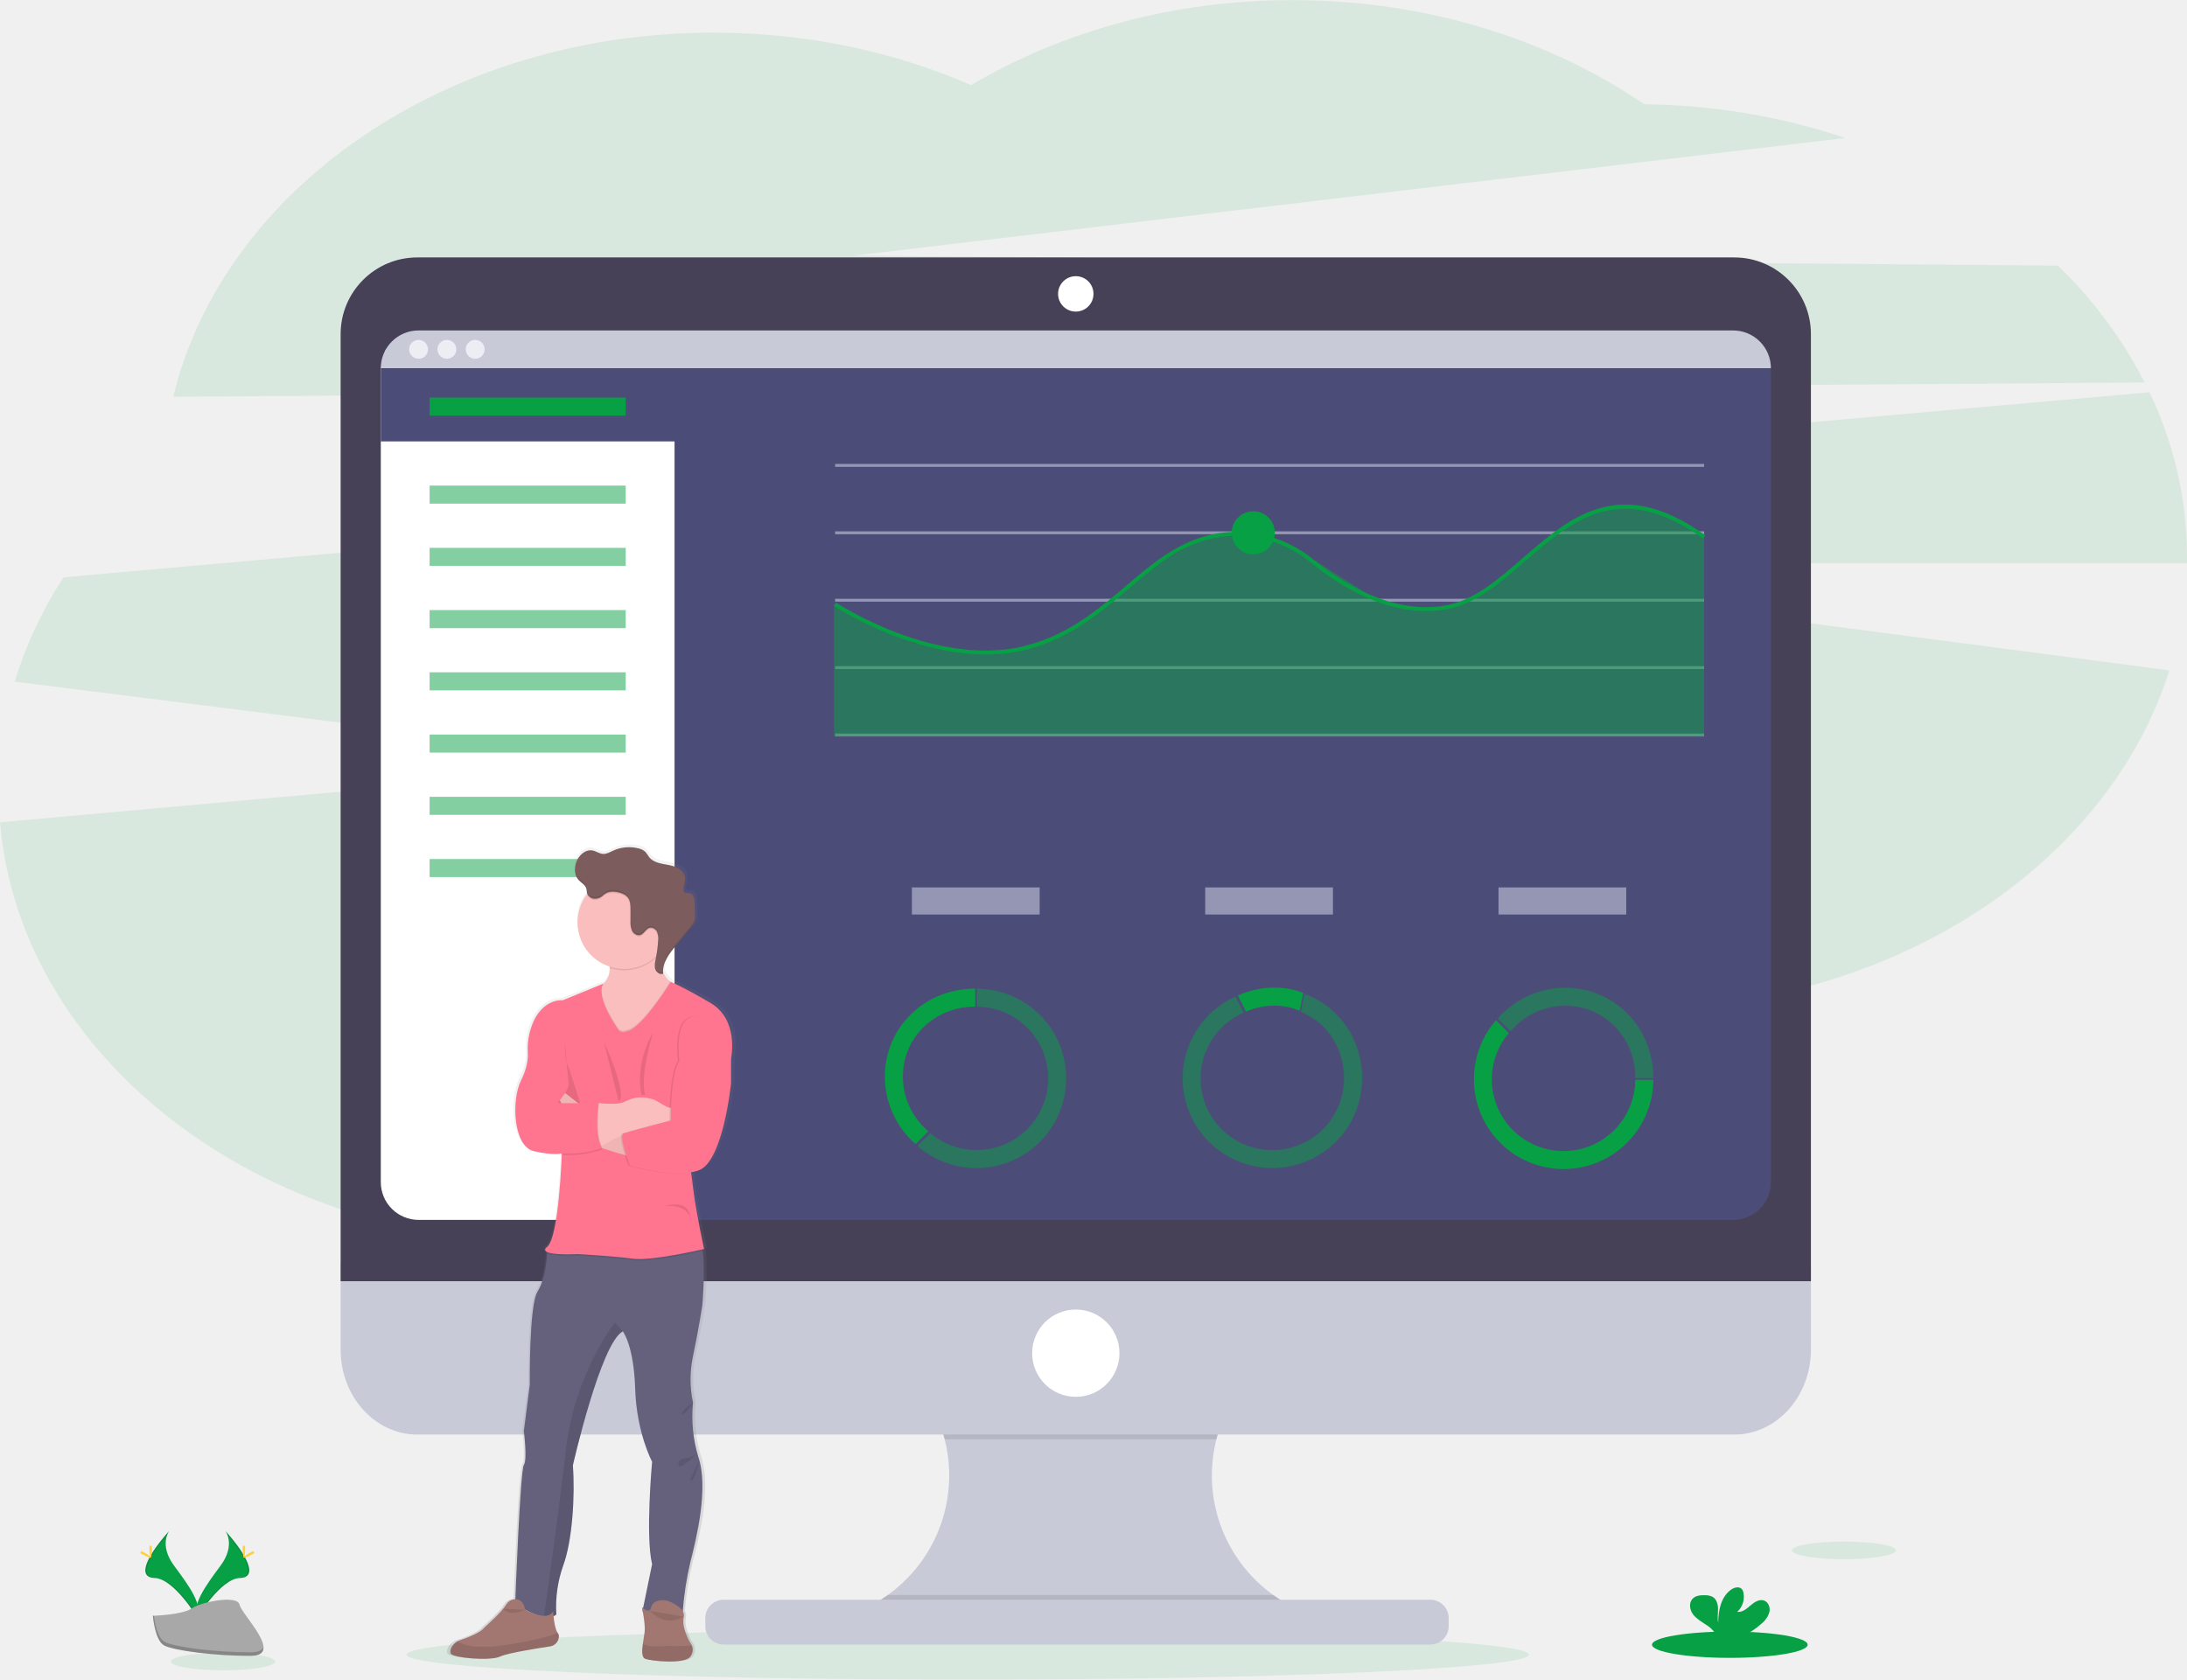
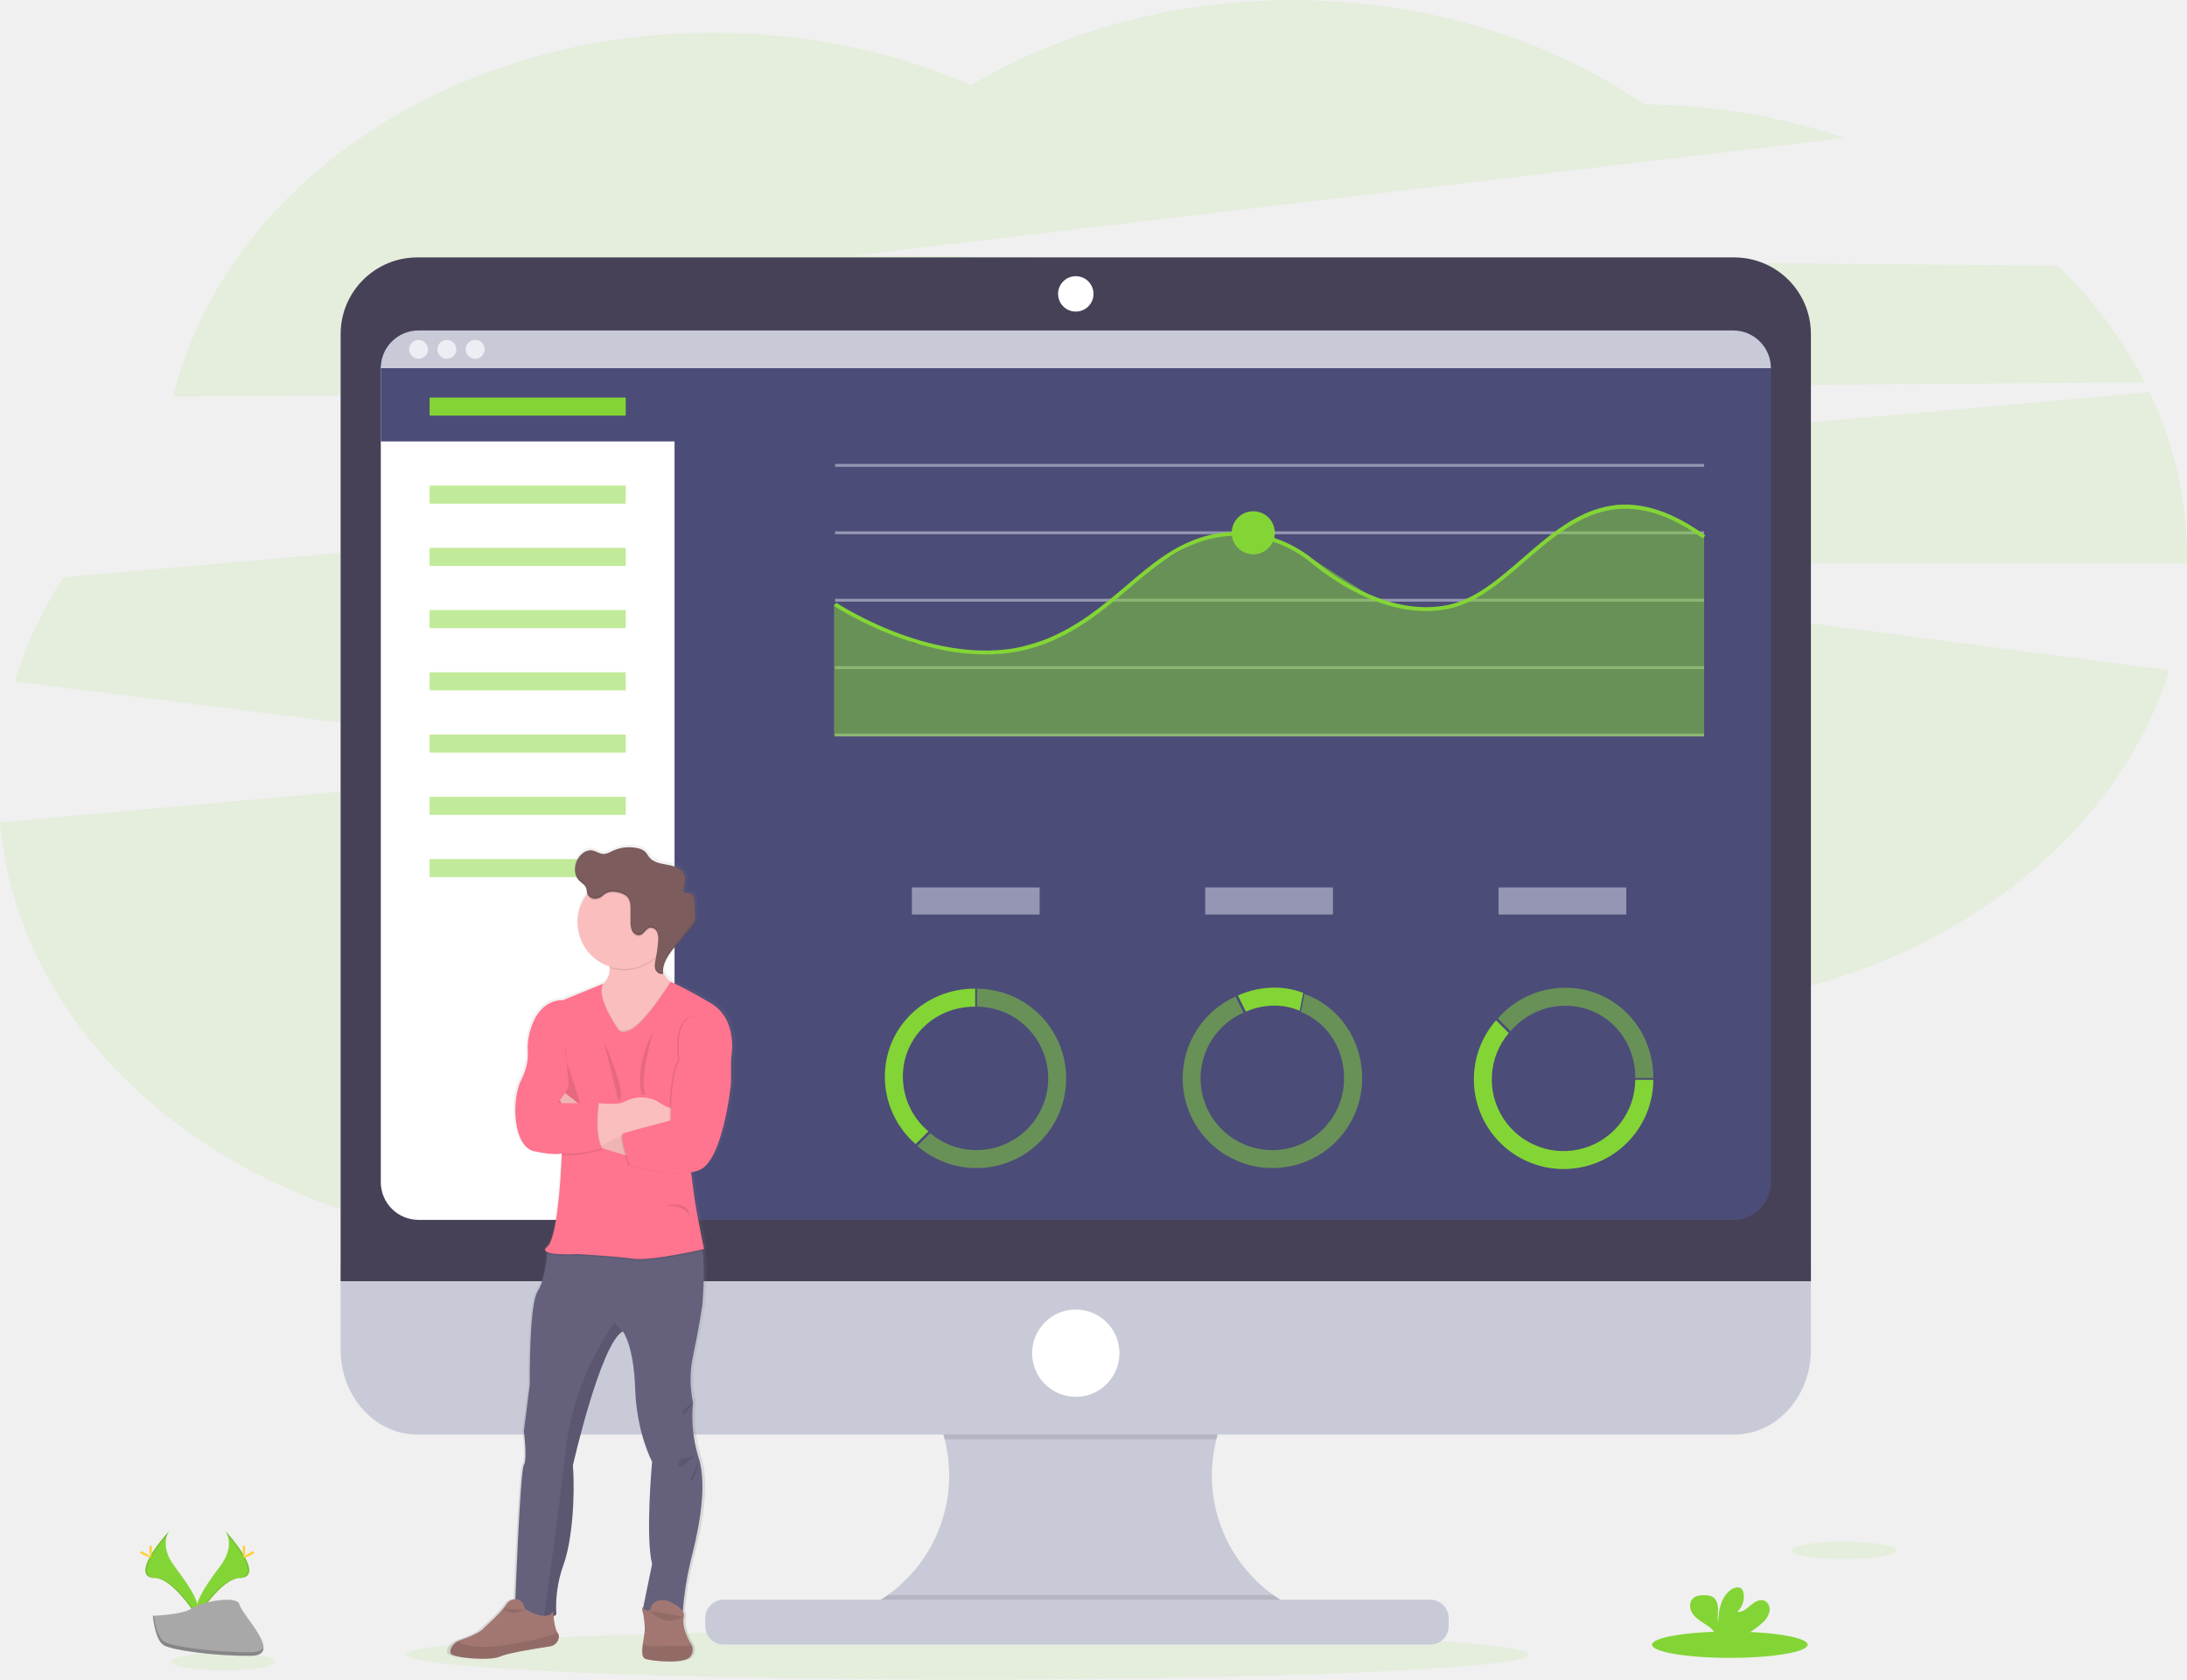
<svg xmlns="http://www.w3.org/2000/svg" id="cb7db7bb-371f-430c-ab8e-9f8547f8cfe6" data-name="Layer 1" width="1130" height="868.1" viewBox="0 0 1130 868.1">
  <defs>
    <linearGradient id="be60935f-ac8f-4117-88a8-c3e19524f342" x1="340.5" y1="874.69" x2="340.5" y2="452.37" gradientUnits="userSpaceOnUse">
      <stop offset="0" stop-color="gray" stop-opacity="0.25" />
      <stop offset="0.54" stop-color="gray" stop-opacity="0.12" />
      <stop offset="1" stop-color="gray" stop-opacity="0.1" />
    </linearGradient>
  </defs>
-   <path d="M1143.14,213.61a231.21,231.21,0,0,0-44.83-60.38l-621.86-5.18,512-60.79A337.39,337.39,0,0,0,884.57,69.84C835.28,36.19,771.93,16,702.83,16c-62,0-119.33,16.29-166.07,43.93-39.72-17.3-85-27.11-133.11-27.11-138.17,0-253.3,80.9-279.13,188.19Z" transform="translate(-35 -15.95)" fill="#08a045" opacity="0.1" />
-   <path d="M1165,303.59a197,197,0,0,0-19.38-84.92L67.86,314.31a209.54,209.54,0,0,0-25.25,53.91l333.75,42.06L35,440.94C45.27,562.4,168.43,658.3,318.88,658.3c75.73,0,144.54-24.3,195.53-63.93,51.15,40.38,120.62,65.21,197.17,65.21,113.57,0,211.6-54.67,257.25-133.71,91.58-24.58,162.72-86.28,187.07-163.47L733.83,307.06H1165C1165,305.9,1165,304.75,1165,303.59Z" transform="translate(-35 -15.95)" fill="#08a045" opacity="0.1" />
-   <ellipse cx="499.98" cy="855.15" rx="289.98" ry="12.94" fill="#08a045" opacity="0.1" />
+   <path d="M1143.14,213.61a231.21,231.21,0,0,0-44.83-60.38l-621.86-5.18,512-60.79A337.39,337.39,0,0,0,884.57,69.84C835.28,36.19,771.93,16,702.83,16c-62,0-119.33,16.29-166.07,43.93-39.72-17.3-85-27.11-133.11-27.11-138.17,0-253.3,80.9-279.13,188.19Z" transform="translate(-35 -15.95)" fill="#83d536" opacity="0.1" />
+   <path d="M1165,303.59a197,197,0,0,0-19.38-84.92L67.86,314.31a209.54,209.54,0,0,0-25.25,53.91l333.75,42.06L35,440.94C45.27,562.4,168.43,658.3,318.88,658.3c75.73,0,144.54-24.3,195.53-63.93,51.15,40.38,120.62,65.21,197.17,65.21,113.57,0,211.6-54.67,257.25-133.71,91.58-24.58,162.72-86.28,187.07-163.47L733.83,307.06H1165C1165,305.9,1165,304.75,1165,303.59Z" transform="translate(-35 -15.95)" fill="#83d536" opacity="0.1" />
+   <ellipse cx="499.98" cy="855.15" rx="289.98" ry="12.94" fill="#83d536" opacity="0.1" />
  <path d="M707.09,848.34v7.82H475.84v-6.35a76,76,0,0,0,5.23-140.37H705.52a76,76,0,0,0,1.57,138.9Z" transform="translate(-35 -15.95)" fill="#c8cad7" />
  <path d="M705.52,709.44a76.11,76.11,0,0,0-42,50.39H523.08a76.13,76.13,0,0,0-42-50.39Z" transform="translate(-35 -15.95)" opacity="0.1" />
  <path d="M211,669.6v43.9c0,24.24,17.74,43.89,39.63,43.89H931.05c21.89,0,39.63-19.65,39.63-43.89V669.6Z" transform="translate(-35 -15.95)" fill="#c8cad7" />
  <path d="M707.09,848.34v7.82H475.84v-6.35a76,76,0,0,0,17.83-9.5H692.91A76.39,76.39,0,0,0,707.09,848.34Z" transform="translate(-35 -15.95)" opacity="0.1" />
  <rect x="364.42" y="826.8" width="384.09" height="23.17" rx="9.5" ry="9.5" fill="#c8cad7" />
  <path d="M970.68,188.57A39.62,39.62,0,0,0,931.05,149H250.66A39.62,39.62,0,0,0,211,188.57V678.14H970.68Z" transform="translate(-35 -15.95)" fill="#474157" />
  <path d="M950,206.25V626.92a19.5,19.5,0,0,1-19.51,19.51H251.27a19.5,19.5,0,0,1-19.51-19.51V206.25a19.51,19.51,0,0,1,19.51-19.51H930.44A19.51,19.51,0,0,1,950,206.25Z" transform="translate(-35 -15.95)" fill="#4c4c78" />
  <circle cx="555.85" cy="151.89" r="9.15" fill="#fff" />
  <circle cx="555.85" cy="699.38" r="22.56" fill="#fff" />
  <path d="M383.53,196.5V646.43H251.27a19.5,19.5,0,0,1-19.51-19.51V206.25l.71-2.65,1.9-7.1Z" transform="translate(-35 -15.95)" fill="#fff" />
  <polygon points="365.5 187.65 365.5 228.15 196.76 228.15 196.76 190.3 197.47 187.65 365.5 187.65" fill="#4c4c78" />
  <path d="M950,206.25H231.76a19.5,19.5,0,0,1,19.51-19.5H930.44A19.5,19.5,0,0,1,950,206.25Z" transform="translate(-35 -15.95)" fill="#c8cad7" />
  <circle cx="216.27" cy="180.55" r="4.88" fill="#ededf4" />
  <circle cx="230.9" cy="180.55" r="4.88" fill="#ededf4" />
  <circle cx="245.53" cy="180.55" r="4.88" fill="#ededf4" />
-   <rect x="221.98" y="205.48" width="101.33" height="9.33" fill="#08a045" />
-   <rect x="221.98" y="250.98" width="101.33" height="9.33" fill="#08a045" opacity="0.5" />
-   <rect x="221.98" y="283.15" width="101.33" height="9.33" fill="#08a045" opacity="0.5" />
-   <rect x="221.98" y="315.32" width="101.33" height="9.33" fill="#08a045" opacity="0.5" />
-   <rect x="221.98" y="347.48" width="101.33" height="9.33" fill="#08a045" opacity="0.5" />
-   <rect x="221.98" y="379.65" width="101.33" height="9.33" fill="#08a045" opacity="0.5" />
-   <rect x="221.98" y="411.82" width="101.33" height="9.33" fill="#08a045" opacity="0.5" />
-   <rect x="221.98" y="443.98" width="101.33" height="9.33" fill="#08a045" opacity="0.5" />
+   <rect x="221.98" y="205.48" width="101.33" height="9.33" fill="#83d536" />
+   <rect x="221.98" y="250.98" width="101.33" height="9.33" fill="#83d536" opacity="0.5" />
+   <rect x="221.98" y="283.15" width="101.33" height="9.33" fill="#83d536" opacity="0.5" />
+   <rect x="221.98" y="315.32" width="101.33" height="9.33" fill="#83d536" opacity="0.5" />
+   <rect x="221.98" y="347.48" width="101.33" height="9.33" fill="#83d536" opacity="0.5" />
+   <rect x="221.98" y="379.65" width="101.33" height="9.33" fill="#83d536" opacity="0.5" />
+   <rect x="221.98" y="411.82" width="101.33" height="9.33" fill="#83d536" opacity="0.5" />
+   <rect x="221.98" y="443.98" width="101.33" height="9.33" fill="#83d536" opacity="0.5" />
  <rect x="431.49" y="239.79" width="449.01" height="1.5" fill="#dce0ed" opacity="0.5" />
  <rect x="431.49" y="274.62" width="449.01" height="1.5" fill="#dce0ed" opacity="0.5" />
  <rect x="431.49" y="309.46" width="449.01" height="1.5" fill="#dce0ed" opacity="0.5" />
  <rect x="431.49" y="344.29" width="449.01" height="1.5" fill="#dce0ed" opacity="0.5" />
  <rect x="431.49" y="379.12" width="449.01" height="1.5" fill="#dce0ed" opacity="0.5" />
-   <polygon points="880.51 380.61 430.94 380.61 430.94 312.11 472.17 332.43 514.84 338.21 552.28 326.92 597.45 291.89 620.17 278.77 636.78 275.57 652.67 276.42 678.81 289.33 714.33 311.96 742.21 315.55 764.32 307.93 811.17 269.55 835.09 261.02 860.12 264.89 880.51 276.66 880.51 380.61" fill="#08a045" opacity="0.5" />
-   <path d="M544.3,354.18c-40.48,0-77.9-24.76-78.36-25.08l1.11-1.66c.58.39,58.16,38.49,107.09,19.4C592,339.89,604.68,329.06,617,318.6c12.83-10.93,24.95-21.26,41.46-25.74,19-5.13,39.65-.48,55.38,12.44,13.44,11.05,40.22,28.8,68.51,23.49,14.42-2.7,26.58-13.24,39.45-24.39C846.44,283,872,260.91,916.09,292.63l-1.17,1.62c-42.85-30.79-67.76-9.21-91.84,11.66-13.08,11.34-25.44,22-40.39,24.85-29.1,5.45-56.44-12.64-70.15-23.91-15.23-12.52-35.26-17-53.58-12.05-16.09,4.36-28,14.54-40.69,25.32-12.41,10.57-25.25,21.51-43.4,28.59A83.88,83.88,0,0,1,544.3,354.18Z" transform="translate(-35 -15.95)" fill="#08a045" />
-   <circle cx="647.55" cy="275.37" r="11.13" fill="#08a045" />
+   <polygon points="880.51 380.61 430.94 380.61 430.94 312.11 472.17 332.43 514.84 338.21 552.28 326.92 597.45 291.89 620.17 278.77 636.78 275.57 652.67 276.42 678.81 289.33 714.33 311.96 742.21 315.55 764.32 307.93 811.17 269.55 835.09 261.02 860.12 264.89 880.51 276.66 880.51 380.61" fill="#83d536" opacity="0.5" />
+   <path d="M544.3,354.18c-40.48,0-77.9-24.76-78.36-25.08l1.11-1.66c.58.39,58.16,38.49,107.09,19.4C592,339.89,604.68,329.06,617,318.6c12.83-10.93,24.95-21.26,41.46-25.74,19-5.13,39.65-.48,55.38,12.44,13.44,11.05,40.22,28.8,68.51,23.49,14.42-2.7,26.58-13.24,39.45-24.39C846.44,283,872,260.91,916.09,292.63l-1.17,1.62c-42.85-30.79-67.76-9.21-91.84,11.66-13.08,11.34-25.44,22-40.39,24.85-29.1,5.45-56.44-12.64-70.15-23.91-15.23-12.52-35.26-17-53.58-12.05-16.09,4.36-28,14.54-40.69,25.32-12.41,10.57-25.25,21.51-43.4,28.59A83.88,83.88,0,0,1,544.3,354.18Z" transform="translate(-35 -15.95)" fill="#83d536" />
+   <circle cx="647.55" cy="275.37" r="11.13" fill="#83d536" />
  <path d="M403.62,533.19c-15.21-8.76-21-10.93-21-10.94l-.31-.22a12.66,12.66,0,0,1-3.84-4.85c0-.35,0-.7,0-1v.1c.25-4.64,3.54-8.85,6.67-12.53q4-4.71,8-9.41A9.19,9.19,0,0,0,395.2,491a7.49,7.49,0,0,0,.22-2c0-.28,0-.55,0-.82,0-2.34-.11-4.68-.19-7-.08-2.05-.6-4.62-2.65-5-1.06-.22-2.46.16-3-.75a1.68,1.68,0,0,1-.14-1.21s0,.06,0,.09a.52.52,0,0,1,0-.11,27.65,27.65,0,0,0,.76-4.81,6.9,6.9,0,0,0-.33-2.43c-1.19-3.39-5.26-4.78-8.86-5.42s-7.64-1.19-9.9-4a32.74,32.74,0,0,0-2-2.71,7.88,7.88,0,0,0-3.69-1.82,20.72,20.72,0,0,0-13.38,1.17c-1.74.78-3.49,1.82-5.4,1.71s-3.68-1.5-5.64-1.83c-3.16-.54-6.19,1.79-7.75,4.54a11,11,0,0,0-1.43,5.35c0,.1,0,.21,0,.31h0a7.86,7.86,0,0,0,2.06,5.46c1.36,1.42,3.39,2.39,4,4.25.23.76.18,1.58.38,2.34,0,.1.06.19.09.29l-.11.13a23.77,23.77,0,0,0-5,14.62,24.26,24.26,0,0,0,17,23c0,.23,0,.47,0,.72a10.34,10.34,0,0,1-3.3,8.05l-21.58,8.66s-13-1.54-17.68,17.45a32.16,32.16,0,0,0-.8,9.63c.17,2.87-.23,7.91-3.56,14.43-5.33,10.44-4.12,34.39,6.78,36.76,10.29,2.24,14.32,1.31,14.74,1.2l0,.42c-.17,4.5-1.8,43.26-7.73,48-1.65,1.29-1.34,2.17,0,2.76,0,0,0,.25,0,.7-.18,2.84-1.1,13.63-5.07,19.78C307.48,690,308,731,308,731l-3.14,24.19s1.93,14.94,0,17.55c-1.73,2.33-4,57.61-4.52,69.59h-.2a5.83,5.83,0,0,0-4.66,2.84C292.9,849.31,284,856.94,284,856.94c-1.93,2.75-9.09,5.38-12.87,6.62a8.25,8.25,0,0,0-1.46.63,7.68,7.68,0,0,0-3.25,3.42,3.66,3.66,0,0,0-.34,2.85c1,2.37,21.07,4,26.15,1.66,4-1.86,19.84-4.32,26.42-5.28a5.42,5.42,0,0,0,4.7-4.7,3.1,3.1,0,0,0-.6-2.35h0c-1.26-1.56-1.91-5.82-2.2-8.6a5.85,5.85,0,0,0,1.48-.88,63.09,63.09,0,0,1,3.63-25.38c4.84-12.8,6.3-36.52,5.09-51.94,0,0,14.77-63.57,26.4-69.5h0c.18.22,5.82,7.46,6.54,29.88.72,22.77,8.95,37.71,8.95,37.71s-3.63,38.66,0,53.13L367.87,847a7.39,7.39,0,0,1-.57-.52s.14.64.34,1.65l-.1.48.2.05c.54,2.85,1.34,7.82,1,10.74-.19,1.67-.65,3.94-1,6.18-.5,3.51-.64,6.92,1.21,7.66,3,1.22,20.83,2.89,23.86-1a5.61,5.61,0,0,0,.88-5.86,6,6,0,0,0-.88-1.49s-4.73-7.73-3.39-13.18a4,4,0,0,0-.57-3.12A161.08,161.08,0,0,1,393,823c3-11.41,9.42-36.43,4.72-52.89h0c-.18-.64-.38-1.28-.6-1.9a71,71,0,0,1-2.67-27.75,56.41,56.41,0,0,1,0-24.19C397.33,703,399.36,690,399.36,690s1.6-17.55.2-28.31l-.09-.69.76-.17s-4.11-18.26-5.57-29.88c-.34-2.75-.79-6.22-1.28-9.93a26.22,26.22,0,0,0,3.95-1c13.08-4.51,17.19-45.31,17.19-45.31V561.77S418.88,542,403.62,533.19Zm-97.43,315-.64-.34h0Z" transform="translate(-35 -15.95)" fill="url(#be60935f-ac8f-4117-88a8-c3e19524f342)" />
  <path d="M395.73,768.6c5.67,16.31-1,42.78-4,54.6a165.7,165.7,0,0,0-4,26,55,55,0,0,1-20.8-.48l5-24.34c-3.54-14.42,0-52.95,0-52.95s-8-14.9-8.74-37.59c-.7-22.33-6.2-29.55-6.38-29.78h0C345.38,710,331,773.33,331,773.33c1.18,15.36-.24,39-5,51.77a64.05,64.05,0,0,0-3.55,25.29c-1.65,1.39-3.95,1.63-6.43,1.23-6.75-1.09-14.84-6.91-14.84-6.91s2.6-69,4.49-71.62,0-17.49,0-17.49l3.07-24.11s-.47-40.89,4-48c3.88-6.13,4.77-16.89,4.95-19.71,0-.45,0-.7,0-.7l6.84-8.19s66.19-5,71.15,0c1.22,1.22,2,4,2.42,7.48,1.36,10.72-.2,28.21-.2,28.21s-2,13-4.82,26.23a57.4,57.4,0,0,0,0,24.11A72,72,0,0,0,395.73,768.6Z" transform="translate(-35 -15.95)" fill="#65617d" />
  <path d="M391.59,872.25c-2.95,3.9-20.32,2.25-23.28,1-1.81-.75-1.67-4.14-1.18-7.64.31-2.23.76-4.5.94-6.15.48-4.26-1.41-12.89-1.41-12.89s3.9,4.14,4.84,0a4.5,4.5,0,0,1,3.37-3.2,8.84,8.84,0,0,1,6.14.38c3.07,1.33,8.19,4.17,7.27,8-1.3,5.43,3.31,13.13,3.31,13.13a5.93,5.93,0,0,1,.86,1.49A5.67,5.67,0,0,1,391.59,872.25Z" transform="translate(-35 -15.95)" fill="#a27772" />
  <path d="M391.59,872.25c-2.95,3.9-20.32,2.25-23.28,1-1.81-.75-1.67-4.14-1.18-7.64,1.86.87,5,1.6,10.32,1.11a28.9,28.9,0,0,1,3.72-.12,85.06,85.06,0,0,0,11.28-.22A5.67,5.67,0,0,1,391.59,872.25Z" transform="translate(-35 -15.95)" opacity="0.1" />
  <path d="M331,773.33c1.18,15.36-.24,39-5,51.77a64.05,64.05,0,0,0-3.55,25.29c-1.65,1.39-3.95,1.63-6.43,1.23,1.43-10,7.5-52.93,11.4-86.86,4.43-38.65,25.17-65.24,25.17-65.24l4.14,4.55C345.38,710,331,773.33,331,773.33Z" transform="translate(-35 -15.95)" opacity="0.1" />
  <path d="M384.5,524.9l-2.89,14.18-14.13,23.76-17.43-7.45s-23.7-24.82-8.81-28.36a13.13,13.13,0,0,0,4.95-2.2c2.92-2.21,3.84-5.41,3.86-8.55a26.29,26.29,0,0,0-2.42-10.17l30.49-9.57a48.52,48.52,0,0,0-2.19,12.35c-.23,8.3,2.85,12.4,5.38,14.35A9.06,9.06,0,0,0,384.5,524.9Z" transform="translate(-35 -15.95)" fill="#fbbebe" />
  <path d="M378.12,496.54a48.52,48.52,0,0,0-2.19,12.35,24.1,24.1,0,0,1-25.88,7.39,26.29,26.29,0,0,0-2.42-10.17Z" transform="translate(-35 -15.95)" opacity="0.1" />
  <path d="M381.61,492.64a24.11,24.11,0,1,1-24.11-24.11A24.05,24.05,0,0,1,381.61,492.64Z" transform="translate(-35 -15.95)" fill="#fbbebe" />
  <path d="M384.5,524.9l-2.89,14.18-14.13,23.76-17.43-7.45s-23.7-24.82-8.81-28.36a13.13,13.13,0,0,0,4.95-2.2c-2.69,7.39,8.41,22.76,8.41,22.76,1.29,1.9,4.26.71,4.26.71,7.14-1.08,20.31-21.64,22.45-25.06A9.06,9.06,0,0,0,384.5,524.9Z" transform="translate(-35 -15.95)" opacity="0.1" />
  <path d="M398.15,662.39c-4.2,1-27.42,6.09-36.22,4.81-9.69-1.42-28.54-2.36-28.54-2.36s-12,.64-15.68-1c0-.45,0-.7,0-.7l6.84-8.19s66.19-5,71.15,0C397,656.13,397.7,658.9,398.15,662.39Z" transform="translate(-35 -15.95)" opacity="0.1" />
  <path d="M354.6,548.3s-12.47-17.27-7.77-24l-21.07,8.64s-12.68-1.54-17.25,17.38a33,33,0,0,0-.79,9.61c.17,2.85-.22,7.87-3.47,14.37-5.2,10.4-4,34.28,6.62,36.64s14.42,1.18,14.42,1.18-1.42,43.26-7.56,48.22,15.67,3.78,15.67,3.78,18.84,1,28.53,2.37,36.87-5,36.87-5-4-18.2-5.44-29.78-4.72-36.24-4.72-36.24l24.11-32.66s4.25-19.74-10.64-28.48-20.5-10.9-20.5-10.9-15,24.37-22.76,25.55C358.85,549,355.89,550.2,354.6,548.3Z" transform="translate(-35 -15.95)" fill="#ff748e" />
  <path d="M326.94,555.16s-.23,7.8,1.19,10.87,6.61,20.09,6.61,20.09H322.93s6.38-6.85,5.91-10.16S326.94,555.16,326.94,555.16Z" transform="translate(-35 -15.95)" opacity="0.1" />
  <path d="M361.93,614s-26.1-6.38-28.53-11.81-9.14-17.61-9.14-17.61l2.75-3.71,12.7,10s15.13,12,22.22,13.24S361.93,614,361.93,614Z" transform="translate(-35 -15.95)" fill="#fbbebe" />
  <path d="M361.93,614s-26.1-6.38-28.53-11.81-9.14-17.61-9.14-17.61l2.75-3.71,12.7,10s15.13,12,22.22,13.24S361.93,614,361.93,614Z" transform="translate(-35 -15.95)" opacity="0.05" />
  <path d="M384.5,583.29v14.16h-2.28a66.24,66.24,0,0,0-32.14,8.32l-4.26,2.36-1.15.64-7.33-16.5,6.86-6.15.35,0c1.68.16,8.93.76,12-.27s6.55-4.14,15.14-1.94c4.24,1.08,7.85,5.83,12,4.35Z" transform="translate(-35 -15.95)" fill="#fbbebe" />
  <path d="M407.31,557.52l4.73,5.32v12.88s-4,40.66-16.78,45.15-35.55-2.6-35.55-2.6-5.89-15.6-3.14-16.55,24.34-6.64,24.34-6.64-.31-23.85,4.42-30.94c0,0-3.07-22.22,7.56-22.69S407.31,557.52,407.31,557.52Z" transform="translate(-35 -15.95)" opacity="0.1" />
  <path d="M408,557.52l4.73,5.32v12.88s-4,40.66-16.79,45.15-35.54-2.6-35.54-2.6-5.89-15.6-3.14-16.55,24.33-6.64,24.33-6.64-.3-23.85,4.43-30.94c0,0-3.08-22.22,7.56-22.69S408,557.52,408,557.52Z" transform="translate(-35 -15.95)" fill="#ff748e" />
  <path d="M375,502.88a9.31,9.31,0,0,0-.54-4.6,3.53,3.53,0,0,0-3.74-2.16c-2,.47-2.9,3.1-4.88,3.73-1.67.53-3.5-.65-4.3-2.21a11.3,11.3,0,0,1-.82-5.14c0-2,0-3.95,0-5.93,0-2.15-.07-4.47-1.4-6.16-1.65-2.1-5.52-3-8.1-2.93a6.87,6.87,0,0,0-4.63,1.86,6,6,0,0,1-4.87,1.74,4.21,4.21,0,0,1-3.39-2.94.24.24,0,0,1,0-.08,24.11,24.11,0,1,1,35.86,32A66.79,66.79,0,0,0,375,502.88Z" transform="translate(-35 -15.95)" opacity="0.1" />
  <path d="M341.71,480.37a4.24,4.24,0,0,1-3.4-2.94c-.19-.76-.14-1.58-.37-2.33-.55-1.86-2.53-2.83-3.86-4.24-2.66-2.82-2.49-7.47-.61-10.87,1.53-2.74,4.48-5.05,7.57-4.52,1.91.34,3.56,1.7,5.5,1.82s3.57-.92,5.27-1.7a19.84,19.84,0,0,1,13.06-1.16,7.56,7.56,0,0,1,3.6,1.81,30.59,30.59,0,0,1,1.92,2.7c2.2,2.81,6.15,3.36,9.66,4s7.49,2,8.64,5.41c.77,2.24,0,4.67-.41,7a2,2,0,0,0,.09,1.45c.55.91,1.92.53,3,.74,2,.42,2.5,3,2.57,5q.14,3.48.19,7a9,9,0,0,1-.2,2.59,9.17,9.17,0,0,1-2,3.25l-7.81,9.38c-3.46,4.16-7.13,9-6.44,14.37-1.64.73-3.58-.68-4.12-2.4s-.11-3.56.26-5.32a65.36,65.36,0,0,0,1.23-9.23,9.34,9.34,0,0,0-.54-4.61,3.54,3.54,0,0,0-3.75-2.16c-2,.47-2.89,3.1-4.87,3.73-1.67.54-3.5-.65-4.3-2.21a11.43,11.43,0,0,1-.82-5.14v-5.93c0-2.15-.07-4.47-1.4-6.16-1.64-2.1-5.52-3-8.1-2.93a6.87,6.87,0,0,0-4.63,1.86A6,6,0,0,1,341.71,480.37Z" transform="translate(-35 -15.95)" fill="#7c5c5c" />
  <path d="M347.15,554.57l7.41,30.4S360.39,584.94,347.15,554.57Z" transform="translate(-35 -15.95)" opacity="0.1" />
  <path d="M372.45,549.48s-9.7,15.88-5.91,32.29l1.8.13S365.12,574.3,372.45,549.48Z" transform="translate(-35 -15.95)" opacity="0.1" />
  <path d="M378.59,639.31s11.9-3.94,12.77,5.2C391.36,644.51,389.11,638.24,378.59,639.31Z" transform="translate(-35 -15.95)" opacity="0.1" />
  <path d="M344.2,586.83s-2.36,16.55,1.89,23.17a51.94,51.94,0,0,1-20.8,2.83l-1.42-26Z" transform="translate(-35 -15.95)" opacity="0.1" />
  <path d="M345.82,608.13l-1.15.64-7.33-16.5,6.86-6.15h.35v0C344.44,586.92,342.53,601.13,345.82,608.13Z" transform="translate(-35 -15.95)" opacity="0.1" />
  <path d="M344.2,586.12s-2.36,16.55,1.89,23.17a51.94,51.94,0,0,1-20.8,2.83l-8.27-26Z" transform="translate(-35 -15.95)" fill="#ff748e" />
  <path d="M323.75,862.19a5.34,5.34,0,0,1-4.59,4.68c-6.41,1-21.88,3.4-25.78,5.26-5,2.37-24.58.71-25.53-1.65a3.75,3.75,0,0,1,.34-2.85,7.79,7.79,0,0,1,4.59-4c3.7-1.24,10.68-3.85,12.56-6.59,0,0,8.7-7.62,11.18-11.73a5.66,5.66,0,0,1,4.55-2.83c2.07-.1,4.37.95,5.32,5.48,0,0,11.34,6.47,14.41.8,0,0,.47,8.71,2.35,11.1h0A3.13,3.13,0,0,1,323.75,862.19Z" transform="translate(-35 -15.95)" fill="#a27772" />
  <path d="M323.75,862.19a5.34,5.34,0,0,1-4.59,4.68c-6.41,1-21.88,3.4-25.78,5.26-5,2.37-24.58.71-25.53-1.65a3.75,3.75,0,0,1,.34-2.85,7.57,7.57,0,0,1,3.17-3.4c3.2,2.12,10.3,4.2,25.92,1.76,14.9-2.33,22.27-4.61,25.87-6.16h0A3.13,3.13,0,0,1,323.75,862.19Z" transform="translate(-35 -15.95)" opacity="0.1" />
  <g opacity="0.1">
    <path d="M388.25,475.67a.5.5,0,0,0,0-.12,21.55,21.55,0,0,0,.73-5.36,33.89,33.89,0,0,1-.73,4.3A2.62,2.62,0,0,0,388.25,475.67Z" transform="translate(-35 -15.95)" />
    <path d="M374.46,497.79a7,7,0,0,1,.58,2.7,8.11,8.11,0,0,0-.58-3.76,3.55,3.55,0,0,0-3.75-2.17c-2,.47-2.89,3.11-4.87,3.74-1.67.53-3.5-.66-4.3-2.22a11.17,11.17,0,0,1-.82-5.14c0-2,0-3.95,0-5.92,0-2.15-.07-4.47-1.4-6.16-1.65-2.11-5.52-3-8.11-2.94a6.83,6.83,0,0,0-4.62,1.87,6,6,0,0,1-4.87,1.73,4.19,4.19,0,0,1-3.4-2.94c-.2-.76-.14-1.57-.37-2.33-.55-1.86-2.53-2.82-3.86-4.23a7.78,7.78,0,0,1-2-5,8.09,8.09,0,0,0,2,6.06c1.33,1.41,3.31,2.38,3.86,4.24.23.75.17,1.57.37,2.33a4.23,4.23,0,0,0,3.4,2.94,6,6,0,0,0,4.87-1.74A6.93,6.93,0,0,1,351.2,477c2.59-.08,6.46.84,8.11,2.94,1.33,1.69,1.39,4,1.4,6.16,0,2,0,3.95,0,5.92a11.19,11.19,0,0,0,.82,5.15c.8,1.56,2.63,2.74,4.3,2.21,2-.63,2.85-3.26,4.87-3.74A3.57,3.57,0,0,1,374.46,497.79Z" transform="translate(-35 -15.95)" />
    <path d="M393.89,491.28a9.3,9.3,0,0,1-2,3.26q-3.92,4.68-7.81,9.37c-3.28,3.95-6.76,8.52-6.51,13.56.24-4.62,3.46-8.82,6.51-12.49l7.81-9.38a9.26,9.26,0,0,0,2-3.25,9,9,0,0,0,.2-2.6A6.48,6.48,0,0,1,393.89,491.28Z" transform="translate(-35 -15.95)" />
    <path d="M373.51,515.89a5.58,5.58,0,0,1-.24-1.27,6.33,6.33,0,0,0,.24,2.33c.53,1.72,2.48,3.13,4.12,2.4,0-.35-.07-.7-.08-1C375.93,519,374,517.57,373.51,515.89Z" transform="translate(-35 -15.95)" />
  </g>
  <path d="M295,847.42s2.47,4.34,11.43.51" transform="translate(-35 -15.95)" opacity="0.1" />
  <path d="M370.65,848.46s7.73,9.09,17.46,3" transform="translate(-35 -15.95)" opacity="0.1" />
  <path d="M393.13,740.94s-5.46,3.41-5.64,5.36,2.82-1.42,2.82-1.42Z" transform="translate(-35 -15.95)" opacity="0.1" />
  <path d="M395.28,767.08a11.33,11.33,0,0,1-6.72,2.62c-4.08.18-3.74,5.5-1.07,3.9S395.28,767.08,395.28,767.08Z" transform="translate(-35 -15.95)" opacity="0.1" />
  <path d="M396.32,770.49s-2.62,12.86-4.75,10.38" transform="translate(-35 -15.95)" opacity="0.1" />
  <g opacity="0.5">
    <rect x="471.17" y="458.65" width="66" height="14" fill="#dce0ed" />
    <rect x="622.72" y="458.65" width="66" height="14" fill="#dce0ed" />
    <rect x="774.27" y="458.65" width="66" height="14" fill="#dce0ed" />
  </g>
-   <ellipse cx="952.73" cy="801.29" rx="26.93" ry="4.55" fill="#08a045" opacity="0.1" />
-   <ellipse cx="115.22" cy="858.74" rx="26.93" ry="4.55" fill="#08a045" opacity="0.1" />
-   <ellipse cx="893.79" cy="850.05" rx="40.21" ry="6.8" fill="#08a045" />
-   <path d="M945.41,854.89a11.64,11.64,0,0,0,3.83-5.79c.5-2.3-.48-5.05-2.67-5.89-2.46-.94-5.09.76-7.09,2.49s-4.27,3.68-6.88,3.32a10.5,10.5,0,0,0,3.24-9.81,4.08,4.08,0,0,0-.9-2c-1.37-1.46-3.84-.84-5.48.31-5.2,3.66-6.65,10.72-6.68,17.08-.52-2.29-.08-4.68-.09-7s-.66-5-2.64-6.23a8,8,0,0,0-4-.94c-2.34-.09-4.95.14-6.54,1.85-2,2.13-1.47,5.69.25,8s4.36,3.8,6.77,5.42a15.13,15.13,0,0,1,4.84,4.61,4.81,4.81,0,0,1,.35.83h14.66A41.11,41.11,0,0,0,945.41,854.89Z" transform="translate(-35 -15.95)" fill="#08a045" />
-   <path d="M151.45,807.19s5.5,7.19-2.53,18-14.65,20-12,26.77c0,0,12.12-20.15,22-20.43S162.3,819.31,151.45,807.19Z" transform="translate(-35 -15.95)" fill="#08a045" />
+   <ellipse cx="952.73" cy="801.29" rx="26.93" ry="4.55" fill="#83d536" opacity="0.1" />
+   <ellipse cx="115.22" cy="858.74" rx="26.93" ry="4.55" fill="#83d536" opacity="0.1" />
+   <ellipse cx="893.79" cy="850.05" rx="40.21" ry="6.8" fill="#83d536" />
+   <path d="M945.41,854.89a11.64,11.64,0,0,0,3.83-5.79c.5-2.3-.48-5.05-2.67-5.89-2.46-.94-5.09.76-7.09,2.49s-4.27,3.68-6.88,3.32a10.5,10.5,0,0,0,3.24-9.81,4.08,4.08,0,0,0-.9-2c-1.37-1.46-3.84-.84-5.48.31-5.2,3.66-6.65,10.72-6.68,17.08-.52-2.29-.08-4.68-.09-7s-.66-5-2.64-6.23a8,8,0,0,0-4-.94c-2.34-.09-4.95.14-6.54,1.85-2,2.13-1.47,5.69.25,8s4.36,3.8,6.77,5.42a15.13,15.13,0,0,1,4.84,4.61,4.81,4.81,0,0,1,.35.83h14.66A41.11,41.11,0,0,0,945.41,854.89Z" transform="translate(-35 -15.95)" fill="#83d536" />
+   <path d="M151.45,807.19s5.5,7.19-2.53,18-14.65,20-12,26.77c0,0,12.12-20.15,22-20.43S162.3,819.31,151.45,807.19Z" transform="translate(-35 -15.95)" fill="#83d536" />
  <path d="M151.45,807.19a9,9,0,0,1,1.13,2.26c9.62,11.3,14.74,21.85,5.49,22.11-8.61.25-18.94,15.65-21.42,19.54a9.24,9.24,0,0,0,.29.89s12.12-20.15,22-20.43S162.3,819.31,151.45,807.19Z" transform="translate(-35 -15.95)" opacity="0.1" />
  <path d="M161.66,816.35c0,2.53-.28,4.58-.63,4.58s-.63-2-.63-4.58.35-1.34.7-1.34S161.66,813.82,161.66,816.35Z" transform="translate(-35 -15.95)" fill="#ffd037" />
  <path d="M165.17,819.37c-2.22,1.21-4.16,1.94-4.32,1.63s1.49-1.54,3.71-2.75,1.35-.33,1.51,0S167.39,818.16,165.17,819.37Z" transform="translate(-35 -15.95)" fill="#ffd037" />
-   <path d="M122.44,807.19s-5.5,7.19,2.53,18,14.65,20,12,26.77c0,0-12.11-20.15-22-20.43S111.59,819.31,122.44,807.19Z" transform="translate(-35 -15.95)" fill="#08a045" />
+   <path d="M122.44,807.19s-5.5,7.19,2.53,18,14.65,20,12,26.77c0,0-12.11-20.15-22-20.43S111.59,819.31,122.44,807.19Z" transform="translate(-35 -15.95)" fill="#83d536" />
  <path d="M122.44,807.19a9,9,0,0,0-1.13,2.26c-9.62,11.3-14.74,21.85-5.49,22.11,8.61.25,18.94,15.65,21.42,19.54a7.16,7.16,0,0,1-.3.89s-12.11-20.15-22-20.43S111.59,819.31,122.44,807.19Z" transform="translate(-35 -15.95)" opacity="0.1" />
  <path d="M112.22,816.35c0,2.53.29,4.58.64,4.58s.63-2,.63-4.58-.35-1.34-.7-1.34S112.22,813.82,112.22,816.35Z" transform="translate(-35 -15.95)" fill="#ffd037" />
  <path d="M108.72,819.37c2.22,1.21,4.15,1.94,4.32,1.63s-1.49-1.54-3.71-2.75-1.35-.33-1.52,0S106.5,818.16,108.72,819.37Z" transform="translate(-35 -15.95)" fill="#ffd037" />
  <path d="M114,851.05s15.36-.48,20-3.77,23.63-7.24,24.78-1.95,23.08,26.29,5.74,26.43-40.29-2.7-44.91-5.51S114,851.05,114,851.05Z" transform="translate(-35 -15.95)" fill="#a8a8a8" />
  <path d="M164.79,869.92c-17.34.14-40.3-2.7-44.92-5.51-3.51-2.15-4.92-9.84-5.38-13.38l-.52,0s1,12.38,5.6,15.2,27.57,5.65,44.91,5.51c5,0,6.73-1.82,6.64-4.46C170.42,868.9,168.51,869.89,164.79,869.92Z" transform="translate(-35 -15.95)" opacity="0.2" />
-   <path d="M501.5,572.37c0-20.44,16.63-36.14,37.08-36.14h.29v-9.3h-.29c-25.58,0-46.38,19.87-46.38,45.44a46.26,46.26,0,0,0,15.89,34.9l6.59-6.59A37,37,0,0,1,501.5,572.37Z" transform="translate(-35 -15.95)" fill="#08a045" />
-   <path d="M539.8,526.94v9.3a37.07,37.07,0,1,1-24.19,65.37L509,608.2a46.36,46.36,0,1,0,30.78-81.26Z" transform="translate(-35 -15.95)" fill="#08a045" opacity="0.5" />
-   <path d="M843.8,535.76c20.44,0,36.14,16.63,36.14,37.08,0,.09,0,.19,0,.29h9.3c0-.1,0-.2,0-.29,0-25.57-19.87-46.38-45.44-46.38a46.24,46.24,0,0,0-34.9,15.89l6.59,6.59A37,37,0,0,1,843.8,535.76Z" transform="translate(-35 -15.95)" fill="#08a045" opacity="0.5" />
-   <path d="M889.23,574.06h-9.3a37.07,37.07,0,1,1-65.37-24.19L808,543.28a46.36,46.36,0,1,0,81.26,30.78Z" transform="translate(-35 -15.95)" fill="#08a045" />
-   <path d="M709,529.66l-1.85,9.26c13.61,5.49,22.31,18.83,22.31,34.38a37.07,37.07,0,1,1-51.93-33.95L673.41,531A46.36,46.36,0,1,0,738.8,573.3C738.8,553.23,726.92,536.11,709,529.66Z" transform="translate(-35 -15.95)" fill="#08a045" opacity="0.5" />
-   <path d="M693.59,535.69a32.38,32.38,0,0,1,12.91,2.68l1.85-9.25a40.9,40.9,0,0,0-14.76-2.73,46.17,46.17,0,0,0-19,4.09l4.16,8.33A36.69,36.69,0,0,1,693.59,535.69Z" transform="translate(-35 -15.95)" fill="#08a045" />
+   <path d="M501.5,572.37c0-20.44,16.63-36.14,37.08-36.14h.29v-9.3h-.29c-25.58,0-46.38,19.87-46.38,45.44a46.26,46.26,0,0,0,15.89,34.9l6.59-6.59A37,37,0,0,1,501.5,572.37Z" transform="translate(-35 -15.95)" fill="#83d536" />
+   <path d="M539.8,526.94v9.3a37.07,37.07,0,1,1-24.19,65.37L509,608.2a46.36,46.36,0,1,0,30.78-81.26Z" transform="translate(-35 -15.95)" fill="#83d536" opacity="0.5" />
+   <path d="M843.8,535.76c20.44,0,36.14,16.63,36.14,37.08,0,.09,0,.19,0,.29h9.3c0-.1,0-.2,0-.29,0-25.57-19.87-46.38-45.44-46.38a46.24,46.24,0,0,0-34.9,15.89l6.59,6.59A37,37,0,0,1,843.8,535.76Z" transform="translate(-35 -15.95)" fill="#83d536" opacity="0.5" />
+   <path d="M889.23,574.06h-9.3a37.07,37.07,0,1,1-65.37-24.19L808,543.28a46.36,46.36,0,1,0,81.26,30.78Z" transform="translate(-35 -15.95)" fill="#83d536" />
+   <path d="M709,529.66l-1.85,9.26c13.61,5.49,22.31,18.83,22.31,34.38a37.07,37.07,0,1,1-51.93-33.95L673.41,531A46.36,46.36,0,1,0,738.8,573.3C738.8,553.23,726.92,536.11,709,529.66Z" transform="translate(-35 -15.95)" fill="#83d536" opacity="0.5" />
+   <path d="M693.59,535.69a32.38,32.38,0,0,1,12.91,2.68l1.85-9.25a40.9,40.9,0,0,0-14.76-2.73,46.17,46.17,0,0,0-19,4.09l4.16,8.33A36.69,36.69,0,0,1,693.59,535.69Z" transform="translate(-35 -15.95)" fill="#83d536" />
</svg>
